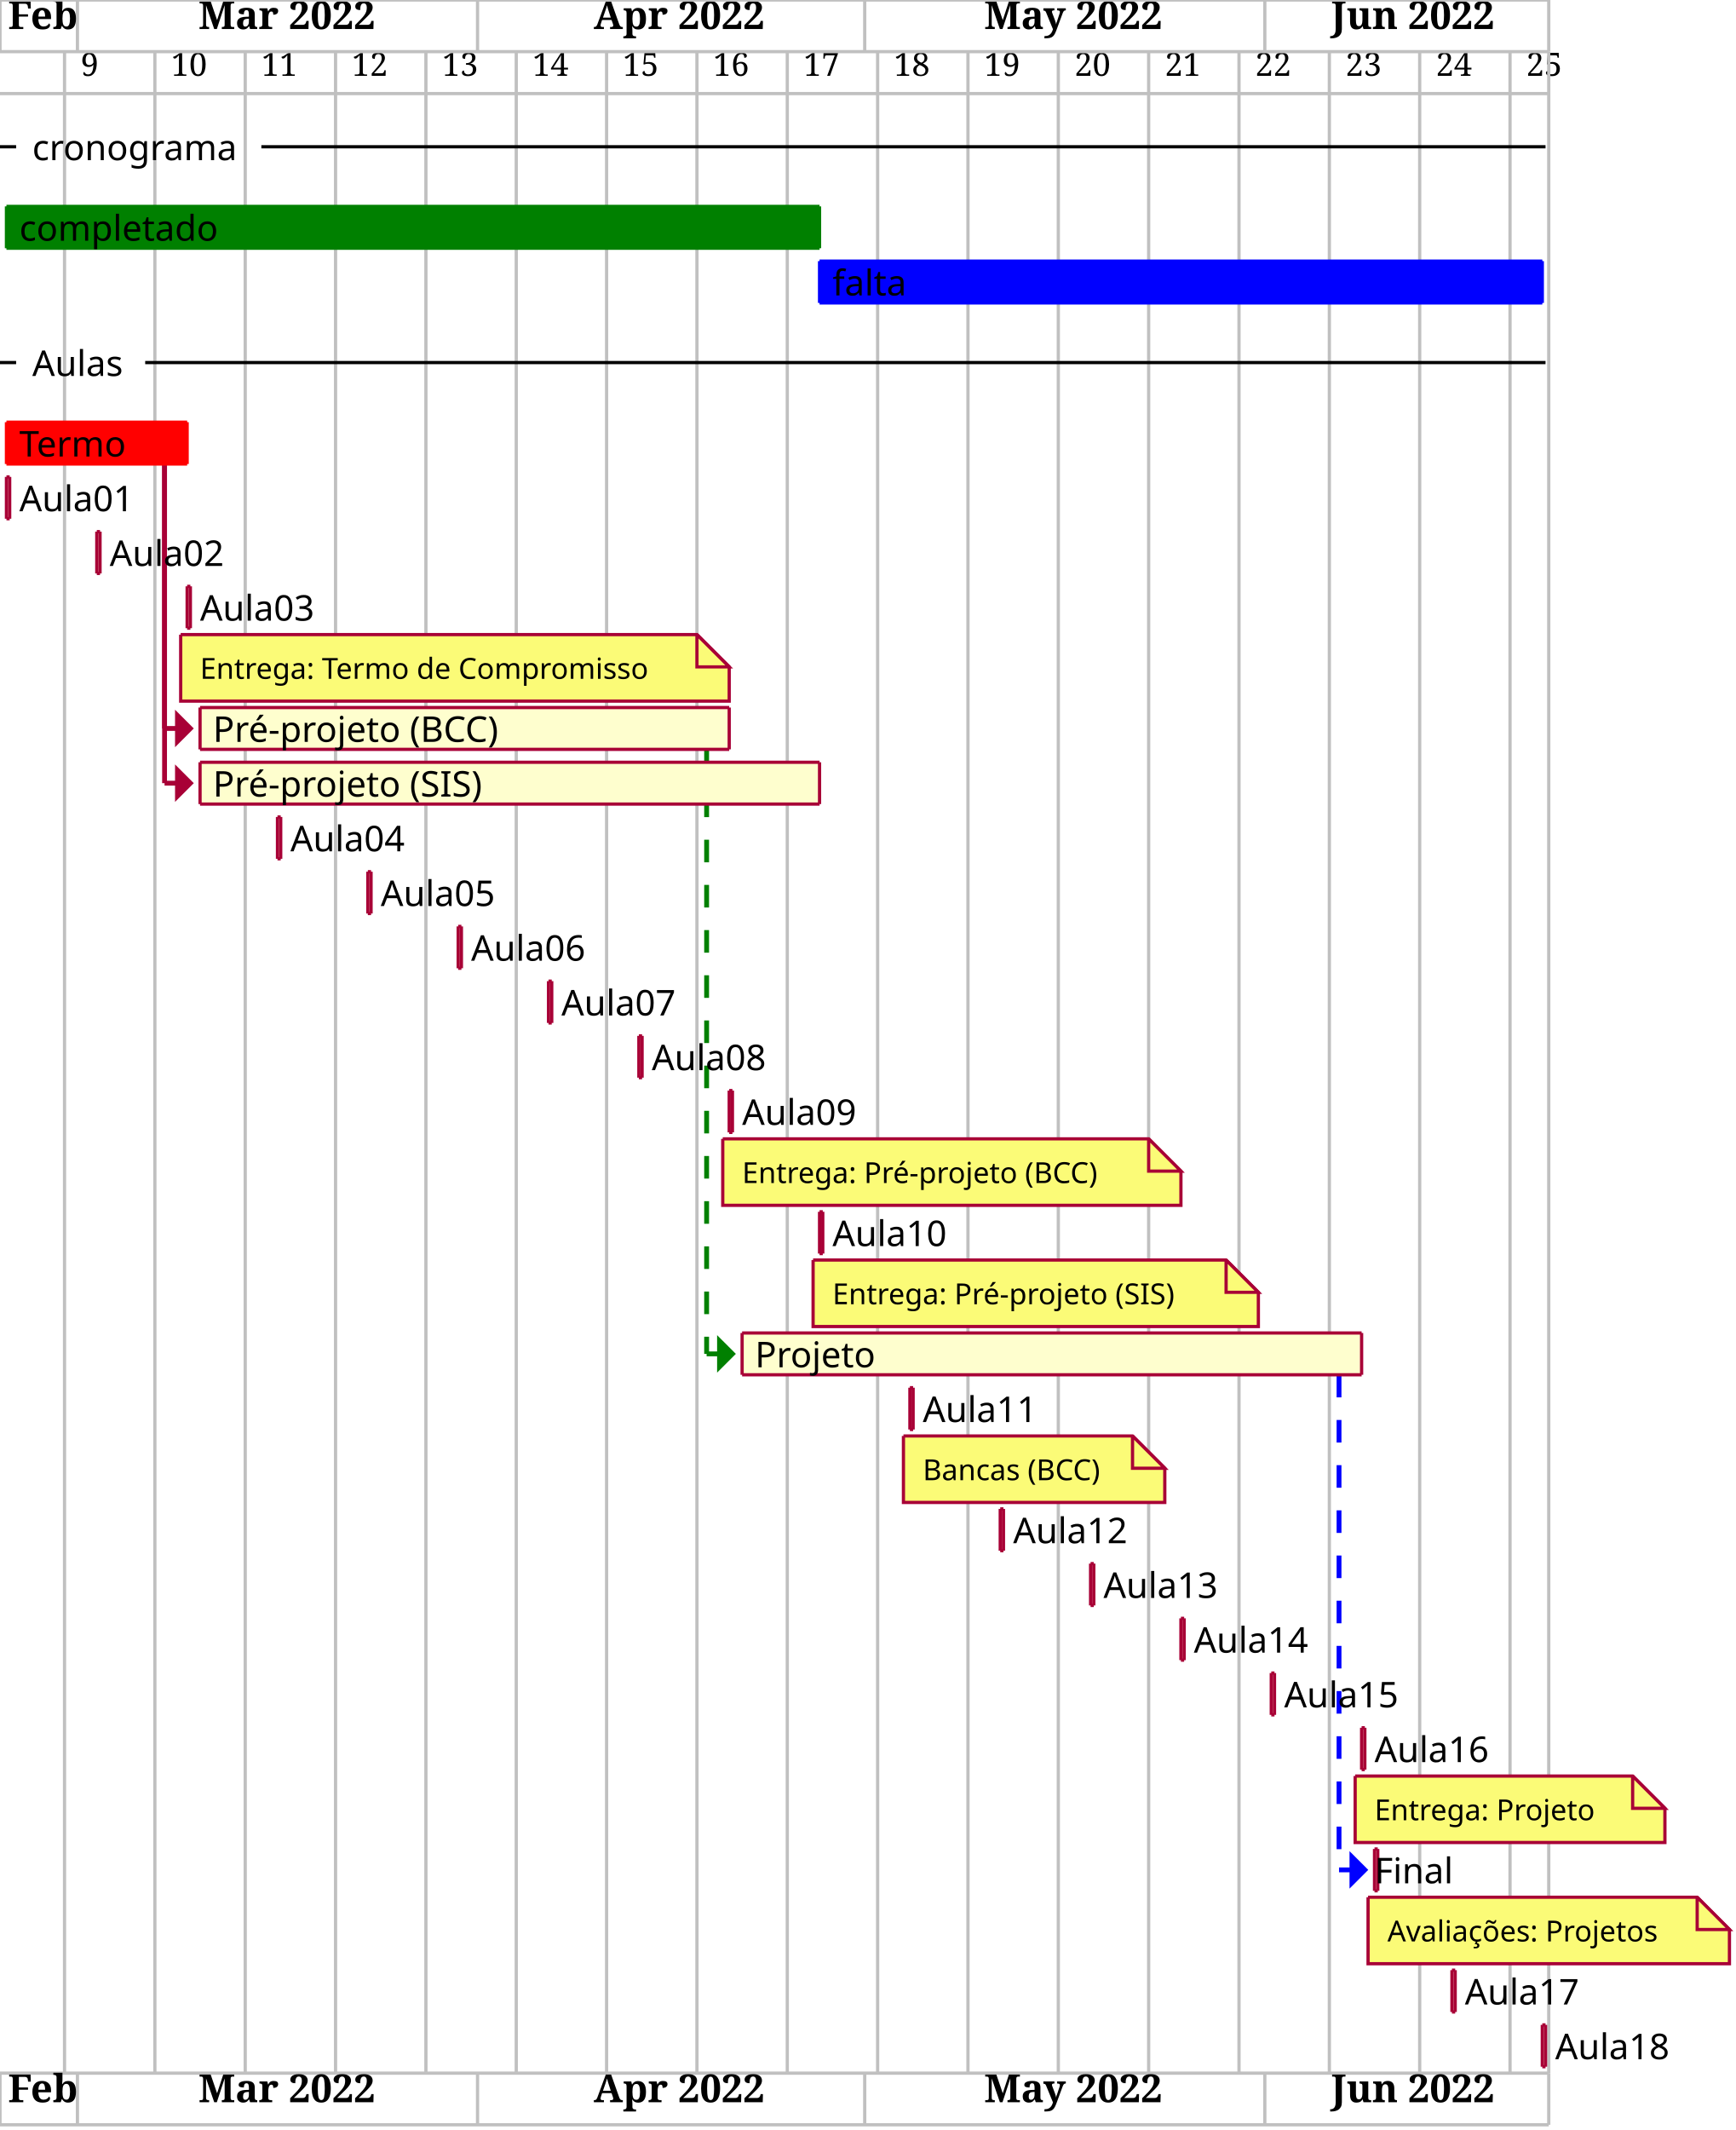
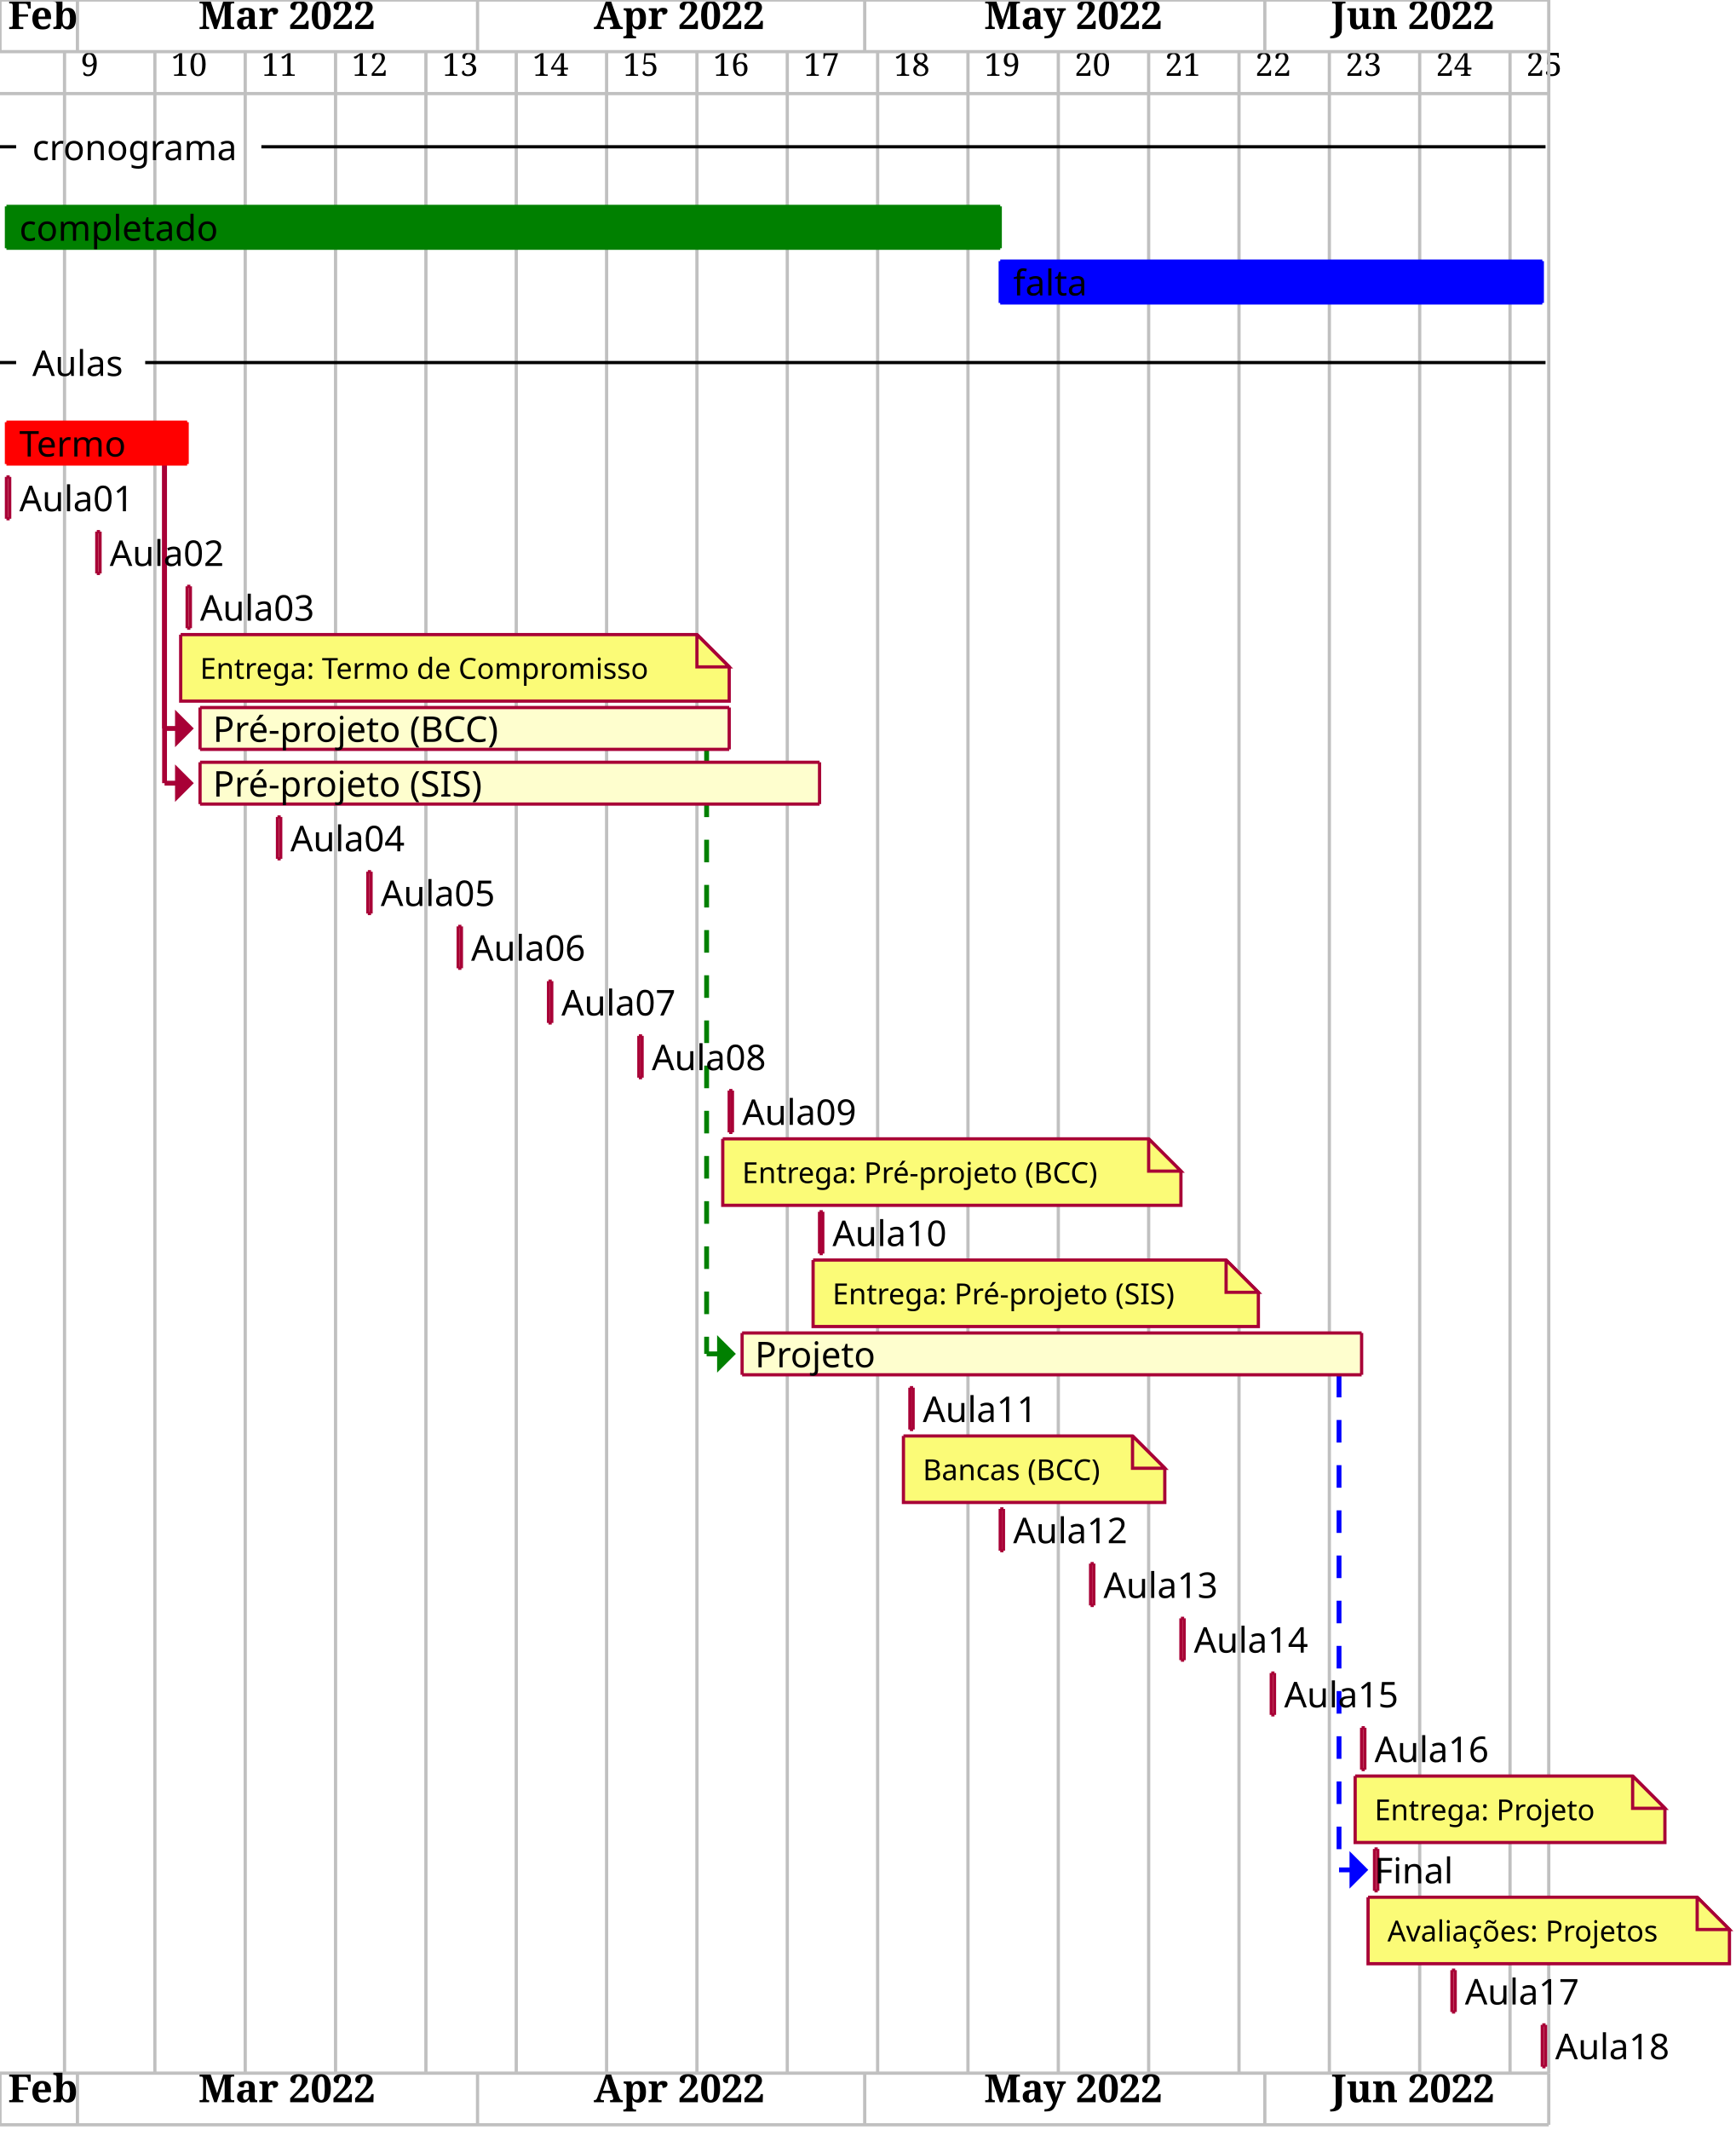
<svg xmlns="http://www.w3.org/2000/svg" contentScriptType="application/ecmascript" contentStyleType="text/css" height="660px" preserveAspectRatio="none" style="width:538px;height:660px;background:#FFFFFF;" version="1.1" viewBox="0 0 538 660" width="538px" zoomAndPan="magnify">
  <defs />
  <g>
    <text fill="#000000" font-family="Serif" font-size="10" lengthAdjust="spacing" textLength="5" x="25" y="23.5">9</text>
    <text fill="#000000" font-family="Serif" font-size="10" lengthAdjust="spacing" textLength="10" x="53" y="23.5">10</text>
    <text fill="#000000" font-family="Serif" font-size="10" lengthAdjust="spacing" textLength="10" x="81" y="23.5">11</text>
    <text fill="#000000" font-family="Serif" font-size="10" lengthAdjust="spacing" textLength="10" x="109" y="23.5">12</text>
    <text fill="#000000" font-family="Serif" font-size="10" lengthAdjust="spacing" textLength="10" x="137" y="23.5">13</text>
    <text fill="#000000" font-family="Serif" font-size="10" lengthAdjust="spacing" textLength="10" x="165" y="23.5">14</text>
    <text fill="#000000" font-family="Serif" font-size="10" lengthAdjust="spacing" textLength="10" x="193" y="23.5">15</text>
    <text fill="#000000" font-family="Serif" font-size="10" lengthAdjust="spacing" textLength="10" x="221" y="23.5">16</text>
    <text fill="#000000" font-family="Serif" font-size="10" lengthAdjust="spacing" textLength="10" x="249" y="23.5">17</text>
    <text fill="#000000" font-family="Serif" font-size="10" lengthAdjust="spacing" textLength="10" x="277" y="23.5">18</text>
    <text fill="#000000" font-family="Serif" font-size="10" lengthAdjust="spacing" textLength="10" x="305" y="23.5">19</text>
    <text fill="#000000" font-family="Serif" font-size="10" lengthAdjust="spacing" textLength="10" x="333" y="23.5">20</text>
    <text fill="#000000" font-family="Serif" font-size="10" lengthAdjust="spacing" textLength="10" x="361" y="23.5">21</text>
    <text fill="#000000" font-family="Serif" font-size="10" lengthAdjust="spacing" textLength="10" x="389" y="23.5">22</text>
    <text fill="#000000" font-family="Serif" font-size="10" lengthAdjust="spacing" textLength="10" x="417" y="23.5">23</text>
    <text fill="#000000" font-family="Serif" font-size="10" lengthAdjust="spacing" textLength="10" x="445" y="23.5">24</text>
    <text fill="#000000" font-family="Serif" font-size="10" lengthAdjust="spacing" textLength="10" x="473" y="23.5">25</text>
    <line style="stroke:#C0C0C0;stroke-width:1.0;" x1="20" x2="20" y1="16" y2="642.385" />
    <line style="stroke:#C0C0C0;stroke-width:1.0;" x1="48" x2="48" y1="16" y2="642.385" />
    <line style="stroke:#C0C0C0;stroke-width:1.0;" x1="76" x2="76" y1="16" y2="642.385" />
    <line style="stroke:#C0C0C0;stroke-width:1.0;" x1="104" x2="104" y1="16" y2="642.385" />
    <line style="stroke:#C0C0C0;stroke-width:1.0;" x1="132" x2="132" y1="16" y2="642.385" />
    <line style="stroke:#C0C0C0;stroke-width:1.0;" x1="160" x2="160" y1="16" y2="642.385" />
    <line style="stroke:#C0C0C0;stroke-width:1.0;" x1="188" x2="188" y1="16" y2="642.385" />
    <line style="stroke:#C0C0C0;stroke-width:1.0;" x1="216" x2="216" y1="16" y2="642.385" />
    <line style="stroke:#C0C0C0;stroke-width:1.0;" x1="244" x2="244" y1="16" y2="642.385" />
    <line style="stroke:#C0C0C0;stroke-width:1.0;" x1="272" x2="272" y1="16" y2="642.385" />
    <line style="stroke:#C0C0C0;stroke-width:1.0;" x1="300" x2="300" y1="16" y2="642.385" />
    <line style="stroke:#C0C0C0;stroke-width:1.0;" x1="328" x2="328" y1="16" y2="642.385" />
    <line style="stroke:#C0C0C0;stroke-width:1.0;" x1="356" x2="356" y1="16" y2="642.385" />
    <line style="stroke:#C0C0C0;stroke-width:1.0;" x1="384" x2="384" y1="16" y2="642.385" />
    <line style="stroke:#C0C0C0;stroke-width:1.0;" x1="412" x2="412" y1="16" y2="642.385" />
    <line style="stroke:#C0C0C0;stroke-width:1.0;" x1="440" x2="440" y1="16" y2="642.385" />
    <line style="stroke:#C0C0C0;stroke-width:1.0;" x1="468" x2="468" y1="16" y2="642.385" />
    <line style="stroke:#C0C0C0;stroke-width:1.0;" x1="480" x2="480" y1="16" y2="642.385" />
    <line style="stroke:#C0C0C0;stroke-width:1.0;" x1="0" x2="0" y1="0" y2="16" />
    <line style="stroke:#C0C0C0;stroke-width:1.0;" x1="24" x2="24" y1="0" y2="16" />
    <text fill="#000000" font-family="Serif" font-size="12" font-weight="bold" lengthAdjust="spacing" textLength="19" x="2.5" y="9">Feb</text>
    <line style="stroke:#C0C0C0;stroke-width:1.0;" x1="148" x2="148" y1="0" y2="16" />
    <text fill="#000000" font-family="Serif" font-size="12" font-weight="bold" lengthAdjust="spacing" textLength="49" x="61.5" y="9">Mar 2022</text>
    <line style="stroke:#C0C0C0;stroke-width:1.0;" x1="268" x2="268" y1="0" y2="16" />
    <text fill="#000000" font-family="Serif" font-size="12" font-weight="bold" lengthAdjust="spacing" textLength="48" x="184" y="9">Apr 2022</text>
    <line style="stroke:#C0C0C0;stroke-width:1.0;" x1="392" x2="392" y1="0" y2="16" />
    <text fill="#000000" font-family="Serif" font-size="12" font-weight="bold" lengthAdjust="spacing" textLength="50" x="305" y="9">May 2022</text>
    <line style="stroke:#C0C0C0;stroke-width:1.0;" x1="480" x2="480" y1="0" y2="16" />
    <text fill="#000000" font-family="Serif" font-size="12" font-weight="bold" lengthAdjust="spacing" textLength="47" x="412.5" y="9">Jun 2022</text>
    <line style="stroke:#C0C0C0;stroke-width:1.0;" x1="0" x2="480" y1="0" y2="0" />
    <line style="stroke:#C0C0C0;stroke-width:1.0;" x1="0" x2="480" y1="16" y2="16" />
    <line style="stroke:#C0C0C0;stroke-width:1.0;" x1="0" x2="480" y1="29" y2="29" />
    <line style="stroke:#A80036;stroke-width:1.5;" x1="51" x2="51" y1="143.775" y2="225.718" />
    <line style="stroke:#A80036;stroke-width:1.5;" x1="51" x2="59" y1="225.718" y2="225.718" />
    <polygon fill="#A80036" points="55,221.718,55,225.718,55,229.718,59,225.718" style="stroke:#A80036;stroke-width:1.5;" />
    <line style="stroke:#A80036;stroke-width:1.5;" x1="51" x2="51" y1="143.775" y2="242.673" />
    <line style="stroke:#A80036;stroke-width:1.5;" x1="51" x2="59" y1="242.673" y2="242.673" />
    <polygon fill="#A80036" points="55,238.673,55,242.673,55,246.673,59,242.673" style="stroke:#A80036;stroke-width:1.5;" />
    <line style="stroke:#008000;stroke-width:1.5;stroke-dasharray:7.0,7.0;" x1="219" x2="219" y1="232.195" y2="419.513" />
    <line style="stroke:#008000;stroke-width:1.5;stroke-dasharray:7.0,7.0;" x1="219" x2="227" y1="419.513" y2="419.513" />
    <polygon fill="#008000" points="223,415.513,223,419.513,223,423.513,227,419.513" style="stroke:#008000;stroke-width:1.5;" />
    <line style="stroke:#0000FF;stroke-width:1.5;stroke-dasharray:7.0,7.0;" x1="415" x2="415" y1="425.99" y2="579.398" />
    <line style="stroke:#0000FF;stroke-width:1.5;stroke-dasharray:7.0,7.0;" x1="415" x2="423" y1="579.398" y2="579.398" />
    <polygon fill="#0000FF" points="419,575.398,419,579.398,419,583.398,423,579.398" style="stroke:#0000FF;stroke-width:1.5;" />
    <line style="stroke:#000000;stroke-width:1.0;" x1="0" x2="5" y1="45.477" y2="45.477" />
    <line style="stroke:#000000;stroke-width:1.0;" x1="81" x2="479" y1="45.477" y2="45.477" />
-     <rect fill="#008000" height="12.955" style="stroke:none;stroke-width:1.0;" width="252" x="2" y="63.955" />
-     <line style="stroke:#008000;stroke-width:1.0;" x1="2" x2="254" y1="63.955" y2="63.955" />
-     <line style="stroke:#008000;stroke-width:1.0;" x1="2" x2="254" y1="76.91" y2="76.91" />
+     <rect fill="#008000" height="12.955" style="stroke:none;stroke-width:1.0;" width="308" x="2" y="63.955" />
+     <line style="stroke:#008000;stroke-width:1.0;" x1="2" x2="310" y1="63.955" y2="63.955" />
+     <line style="stroke:#008000;stroke-width:1.0;" x1="2" x2="310" y1="76.91" y2="76.91" />
    <line style="stroke:#008000;stroke-width:1.0;" x1="2" x2="2" y1="63.955" y2="76.91" />
-     <line style="stroke:#008000;stroke-width:1.0;" x1="254" x2="254" y1="63.955" y2="76.91" />
-     <rect fill="#0000FF" height="12.955" style="stroke:none;stroke-width:1.0;" width="224" x="254" y="80.91" />
-     <line style="stroke:#0000FF;stroke-width:1.0;" x1="254" x2="478" y1="80.91" y2="80.91" />
-     <line style="stroke:#0000FF;stroke-width:1.0;" x1="254" x2="478" y1="93.865" y2="93.865" />
-     <line style="stroke:#0000FF;stroke-width:1.0;" x1="254" x2="254" y1="80.91" y2="93.865" />
+     <line style="stroke:#008000;stroke-width:1.0;" x1="310" x2="310" y1="63.955" y2="76.91" />
+     <rect fill="#0000FF" height="12.955" style="stroke:none;stroke-width:1.0;" width="168" x="310" y="80.91" />
+     <line style="stroke:#0000FF;stroke-width:1.0;" x1="310" x2="478" y1="80.91" y2="80.91" />
+     <line style="stroke:#0000FF;stroke-width:1.0;" x1="310" x2="478" y1="93.865" y2="93.865" />
+     <line style="stroke:#0000FF;stroke-width:1.0;" x1="310" x2="310" y1="80.91" y2="93.865" />
    <line style="stroke:#0000FF;stroke-width:1.0;" x1="478" x2="478" y1="80.91" y2="93.865" />
    <line style="stroke:#000000;stroke-width:1.0;" x1="0" x2="5" y1="112.343" y2="112.343" />
    <line style="stroke:#000000;stroke-width:1.0;" x1="45" x2="479" y1="112.343" y2="112.343" />
    <rect fill="#FF0000" height="12.955" style="stroke:none;stroke-width:1.0;" width="56" x="2" y="130.82" />
    <line style="stroke:#FF0000;stroke-width:1.0;" x1="2" x2="58" y1="130.82" y2="130.82" />
    <line style="stroke:#FF0000;stroke-width:1.0;" x1="2" x2="58" y1="143.775" y2="143.775" />
    <line style="stroke:#FF0000;stroke-width:1.0;" x1="2" x2="2" y1="130.82" y2="143.775" />
    <line style="stroke:#FF0000;stroke-width:1.0;" x1="58" x2="58" y1="130.82" y2="143.775" />
    <rect fill="#FEFECE" height="12.955" style="stroke:none;stroke-width:1.0;" width="1" x="2" y="147.775" />
    <line style="stroke:#A80036;stroke-width:1.0;" x1="2" x2="3" y1="147.775" y2="147.775" />
    <line style="stroke:#A80036;stroke-width:1.0;" x1="2" x2="3" y1="160.731" y2="160.731" />
    <line style="stroke:#A80036;stroke-width:1.0;" x1="2" x2="2" y1="147.775" y2="160.731" />
    <line style="stroke:#A80036;stroke-width:1.0;" x1="3" x2="3" y1="147.775" y2="160.731" />
    <rect fill="#FEFECE" height="12.955" style="stroke:none;stroke-width:1.0;" width="1" x="30" y="164.731" />
    <line style="stroke:#A80036;stroke-width:1.0;" x1="30" x2="31" y1="164.731" y2="164.731" />
    <line style="stroke:#A80036;stroke-width:1.0;" x1="30" x2="31" y1="177.685" y2="177.685" />
    <line style="stroke:#A80036;stroke-width:1.0;" x1="30" x2="30" y1="164.731" y2="177.685" />
    <line style="stroke:#A80036;stroke-width:1.0;" x1="31" x2="31" y1="164.731" y2="177.685" />
    <path d="M56,196.641 L56,217.24 L226,217.24 L226,206.641 L216,196.641 L56,196.641 " fill="#FBFB77" style="stroke:#A80036;stroke-width:1.0;" />
    <path d="M216,196.641 L216,206.641 L226,206.641 L216,196.641 " fill="#FBFB77" style="stroke:#A80036;stroke-width:1.0;" />
    <text fill="#000000" font-family="sans-serif" font-size="9" lengthAdjust="spacing" textLength="149" x="62" y="210.342">Entrega: Termo de Compromisso</text>
    <rect fill="#FEFECE" height="12.955" style="stroke:none;stroke-width:1.0;" width="1" x="58" y="181.685" />
    <line style="stroke:#A80036;stroke-width:1.0;" x1="58" x2="59" y1="181.685" y2="181.685" />
    <line style="stroke:#A80036;stroke-width:1.0;" x1="58" x2="59" y1="194.641" y2="194.641" />
    <line style="stroke:#A80036;stroke-width:1.0;" x1="58" x2="58" y1="181.685" y2="194.641" />
    <line style="stroke:#A80036;stroke-width:1.0;" x1="59" x2="59" y1="181.685" y2="194.641" />
    <rect fill="#FEFECE" height="12.955" style="stroke:none;stroke-width:1.0;" width="164" x="62" y="219.24" />
    <line style="stroke:#A80036;stroke-width:1.0;" x1="62" x2="226" y1="219.24" y2="219.24" />
    <line style="stroke:#A80036;stroke-width:1.0;" x1="62" x2="226" y1="232.195" y2="232.195" />
    <line style="stroke:#A80036;stroke-width:1.0;" x1="62" x2="62" y1="219.24" y2="232.195" />
    <line style="stroke:#A80036;stroke-width:1.0;" x1="226" x2="226" y1="219.24" y2="232.195" />
    <rect fill="#FEFECE" height="12.955" style="stroke:none;stroke-width:1.0;" width="192" x="62" y="236.195" />
    <line style="stroke:#A80036;stroke-width:1.0;" x1="62" x2="254" y1="236.195" y2="236.195" />
    <line style="stroke:#A80036;stroke-width:1.0;" x1="62" x2="254" y1="249.15" y2="249.15" />
    <line style="stroke:#A80036;stroke-width:1.0;" x1="62" x2="62" y1="236.195" y2="249.15" />
    <line style="stroke:#A80036;stroke-width:1.0;" x1="254" x2="254" y1="236.195" y2="249.15" />
    <rect fill="#FEFECE" height="12.955" style="stroke:none;stroke-width:1.0;" width="1" x="86" y="253.15" />
    <line style="stroke:#A80036;stroke-width:1.0;" x1="86" x2="87" y1="253.15" y2="253.15" />
    <line style="stroke:#A80036;stroke-width:1.0;" x1="86" x2="87" y1="266.106" y2="266.106" />
    <line style="stroke:#A80036;stroke-width:1.0;" x1="86" x2="86" y1="253.15" y2="266.106" />
    <line style="stroke:#A80036;stroke-width:1.0;" x1="87" x2="87" y1="253.15" y2="266.106" />
    <rect fill="#FEFECE" height="12.955" style="stroke:none;stroke-width:1.0;" width="1" x="114" y="270.106" />
    <line style="stroke:#A80036;stroke-width:1.0;" x1="114" x2="115" y1="270.106" y2="270.106" />
    <line style="stroke:#A80036;stroke-width:1.0;" x1="114" x2="115" y1="283.06" y2="283.06" />
    <line style="stroke:#A80036;stroke-width:1.0;" x1="114" x2="114" y1="270.106" y2="283.06" />
    <line style="stroke:#A80036;stroke-width:1.0;" x1="115" x2="115" y1="270.106" y2="283.06" />
    <rect fill="#FEFECE" height="12.955" style="stroke:none;stroke-width:1.0;" width="1" x="142" y="287.06" />
    <line style="stroke:#A80036;stroke-width:1.0;" x1="142" x2="143" y1="287.06" y2="287.06" />
    <line style="stroke:#A80036;stroke-width:1.0;" x1="142" x2="143" y1="300.016" y2="300.016" />
    <line style="stroke:#A80036;stroke-width:1.0;" x1="142" x2="142" y1="287.06" y2="300.016" />
    <line style="stroke:#A80036;stroke-width:1.0;" x1="143" x2="143" y1="287.06" y2="300.016" />
    <rect fill="#FEFECE" height="12.955" style="stroke:none;stroke-width:1.0;" width="1" x="170" y="304.016" />
    <line style="stroke:#A80036;stroke-width:1.0;" x1="170" x2="171" y1="304.016" y2="304.016" />
    <line style="stroke:#A80036;stroke-width:1.0;" x1="170" x2="171" y1="316.971" y2="316.971" />
    <line style="stroke:#A80036;stroke-width:1.0;" x1="170" x2="170" y1="304.016" y2="316.971" />
    <line style="stroke:#A80036;stroke-width:1.0;" x1="171" x2="171" y1="304.016" y2="316.971" />
    <rect fill="#FEFECE" height="12.955" style="stroke:none;stroke-width:1.0;" width="1" x="198" y="320.971" />
    <line style="stroke:#A80036;stroke-width:1.0;" x1="198" x2="199" y1="320.971" y2="320.971" />
    <line style="stroke:#A80036;stroke-width:1.0;" x1="198" x2="199" y1="333.926" y2="333.926" />
    <line style="stroke:#A80036;stroke-width:1.0;" x1="198" x2="198" y1="320.971" y2="333.926" />
    <line style="stroke:#A80036;stroke-width:1.0;" x1="199" x2="199" y1="320.971" y2="333.926" />
    <path d="M224,352.881 L224,373.481 L366,373.481 L366,362.881 L356,352.881 L224,352.881 " fill="#FBFB77" style="stroke:#A80036;stroke-width:1.0;" />
    <path d="M356,352.881 L356,362.881 L366,362.881 L356,352.881 " fill="#FBFB77" style="stroke:#A80036;stroke-width:1.0;" />
    <text fill="#000000" font-family="sans-serif" font-size="9" lengthAdjust="spacing" textLength="118" x="230" y="366.582">Entrega: Pré-projeto (BCC)</text>
    <rect fill="#FEFECE" height="12.955" style="stroke:none;stroke-width:1.0;" width="1" x="226" y="337.926" />
    <line style="stroke:#A80036;stroke-width:1.0;" x1="226" x2="227" y1="337.926" y2="337.926" />
    <line style="stroke:#A80036;stroke-width:1.0;" x1="226" x2="227" y1="350.881" y2="350.881" />
    <line style="stroke:#A80036;stroke-width:1.0;" x1="226" x2="226" y1="337.926" y2="350.881" />
    <line style="stroke:#A80036;stroke-width:1.0;" x1="227" x2="227" y1="337.926" y2="350.881" />
    <path d="M252,390.435 L252,411.035 L390,411.035 L390,400.435 L380,390.435 L252,390.435 " fill="#FBFB77" style="stroke:#A80036;stroke-width:1.0;" />
    <path d="M380,390.435 L380,400.435 L390,400.435 L380,390.435 " fill="#FBFB77" style="stroke:#A80036;stroke-width:1.0;" />
    <text fill="#000000" font-family="sans-serif" font-size="9" lengthAdjust="spacing" textLength="114" x="258" y="404.137">Entrega: Pré-projeto (SIS)</text>
    <rect fill="#FEFECE" height="12.955" style="stroke:none;stroke-width:1.0;" width="1" x="254" y="375.481" />
    <line style="stroke:#A80036;stroke-width:1.0;" x1="254" x2="255" y1="375.481" y2="375.481" />
    <line style="stroke:#A80036;stroke-width:1.0;" x1="254" x2="255" y1="388.435" y2="388.435" />
    <line style="stroke:#A80036;stroke-width:1.0;" x1="254" x2="254" y1="375.481" y2="388.435" />
    <line style="stroke:#A80036;stroke-width:1.0;" x1="255" x2="255" y1="375.481" y2="388.435" />
    <rect fill="#FEFECE" height="12.955" style="stroke:none;stroke-width:1.0;" width="192" x="230" y="413.035" />
    <line style="stroke:#A80036;stroke-width:1.0;" x1="230" x2="422" y1="413.035" y2="413.035" />
    <line style="stroke:#A80036;stroke-width:1.0;" x1="230" x2="422" y1="425.99" y2="425.99" />
    <line style="stroke:#A80036;stroke-width:1.0;" x1="230" x2="230" y1="413.035" y2="425.99" />
    <line style="stroke:#A80036;stroke-width:1.0;" x1="422" x2="422" y1="413.035" y2="425.99" />
    <path d="M280,444.945 L280,465.545 L361,465.545 L361,454.945 L351,444.945 L280,444.945 " fill="#FBFB77" style="stroke:#A80036;stroke-width:1.0;" />
    <path d="M351,444.945 L351,454.945 L361,454.945 L351,444.945 " fill="#FBFB77" style="stroke:#A80036;stroke-width:1.0;" />
    <text fill="#000000" font-family="sans-serif" font-size="9" lengthAdjust="spacing" textLength="57" x="286" y="458.647">Bancas (BCC)</text>
    <rect fill="#FEFECE" height="12.955" style="stroke:none;stroke-width:1.0;" width="1" x="282" y="429.99" />
    <line style="stroke:#A80036;stroke-width:1.0;" x1="282" x2="283" y1="429.99" y2="429.99" />
    <line style="stroke:#A80036;stroke-width:1.0;" x1="282" x2="283" y1="442.945" y2="442.945" />
    <line style="stroke:#A80036;stroke-width:1.0;" x1="282" x2="282" y1="429.99" y2="442.945" />
    <line style="stroke:#A80036;stroke-width:1.0;" x1="283" x2="283" y1="429.99" y2="442.945" />
    <rect fill="#FEFECE" height="12.955" style="stroke:none;stroke-width:1.0;" width="1" x="310" y="467.545" />
    <line style="stroke:#A80036;stroke-width:1.0;" x1="310" x2="311" y1="467.545" y2="467.545" />
    <line style="stroke:#A80036;stroke-width:1.0;" x1="310" x2="311" y1="480.5" y2="480.5" />
    <line style="stroke:#A80036;stroke-width:1.0;" x1="310" x2="310" y1="467.545" y2="480.5" />
    <line style="stroke:#A80036;stroke-width:1.0;" x1="311" x2="311" y1="467.545" y2="480.5" />
    <rect fill="#FEFECE" height="12.955" style="stroke:none;stroke-width:1.0;" width="1" x="338" y="484.5" />
    <line style="stroke:#A80036;stroke-width:1.0;" x1="338" x2="339" y1="484.5" y2="484.5" />
    <line style="stroke:#A80036;stroke-width:1.0;" x1="338" x2="339" y1="497.455" y2="497.455" />
    <line style="stroke:#A80036;stroke-width:1.0;" x1="338" x2="338" y1="484.5" y2="497.455" />
    <line style="stroke:#A80036;stroke-width:1.0;" x1="339" x2="339" y1="484.5" y2="497.455" />
    <rect fill="#FEFECE" height="12.955" style="stroke:none;stroke-width:1.0;" width="1" x="366" y="501.455" />
    <line style="stroke:#A80036;stroke-width:1.0;" x1="366" x2="367" y1="501.455" y2="501.455" />
    <line style="stroke:#A80036;stroke-width:1.0;" x1="366" x2="367" y1="514.41" y2="514.41" />
    <line style="stroke:#A80036;stroke-width:1.0;" x1="366" x2="366" y1="501.455" y2="514.41" />
    <line style="stroke:#A80036;stroke-width:1.0;" x1="367" x2="367" y1="501.455" y2="514.41" />
    <rect fill="#FEFECE" height="12.955" style="stroke:none;stroke-width:1.0;" width="1" x="394" y="518.41" />
    <line style="stroke:#A80036;stroke-width:1.0;" x1="394" x2="395" y1="518.41" y2="518.41" />
    <line style="stroke:#A80036;stroke-width:1.0;" x1="394" x2="395" y1="531.365" y2="531.365" />
    <line style="stroke:#A80036;stroke-width:1.0;" x1="394" x2="394" y1="518.41" y2="531.365" />
    <line style="stroke:#A80036;stroke-width:1.0;" x1="395" x2="395" y1="518.41" y2="531.365" />
    <path d="M420,550.32 L420,570.92 L516,570.92 L516,560.32 L506,550.32 L420,550.32 " fill="#FBFB77" style="stroke:#A80036;stroke-width:1.0;" />
    <path d="M506,550.32 L506,560.32 L516,560.32 L506,550.32 " fill="#FBFB77" style="stroke:#A80036;stroke-width:1.0;" />
    <text fill="#000000" font-family="sans-serif" font-size="9" lengthAdjust="spacing" textLength="72" x="426" y="564.021">Entrega: Projeto</text>
    <rect fill="#FEFECE" height="12.955" style="stroke:none;stroke-width:1.0;" width="1" x="422" y="535.365" />
    <line style="stroke:#A80036;stroke-width:1.0;" x1="422" x2="423" y1="535.365" y2="535.365" />
    <line style="stroke:#A80036;stroke-width:1.0;" x1="422" x2="423" y1="548.32" y2="548.32" />
    <line style="stroke:#A80036;stroke-width:1.0;" x1="422" x2="422" y1="535.365" y2="548.32" />
    <line style="stroke:#A80036;stroke-width:1.0;" x1="423" x2="423" y1="535.365" y2="548.32" />
    <path d="M424,587.875 L424,608.475 L536,608.475 L536,597.875 L526,587.875 L424,587.875 " fill="#FBFB77" style="stroke:#A80036;stroke-width:1.0;" />
    <path d="M526,587.875 L526,597.875 L536,597.875 L526,587.875 " fill="#FBFB77" style="stroke:#A80036;stroke-width:1.0;" />
    <text fill="#000000" font-family="sans-serif" font-size="9" lengthAdjust="spacing" textLength="91" x="430" y="601.576">Avaliações: Projetos</text>
    <rect fill="#FEFECE" height="12.955" style="stroke:none;stroke-width:1.0;" width="1" x="426" y="572.92" />
    <line style="stroke:#A80036;stroke-width:1.0;" x1="426" x2="427" y1="572.92" y2="572.92" />
    <line style="stroke:#A80036;stroke-width:1.0;" x1="426" x2="427" y1="585.875" y2="585.875" />
    <line style="stroke:#A80036;stroke-width:1.0;" x1="426" x2="426" y1="572.92" y2="585.875" />
    <line style="stroke:#A80036;stroke-width:1.0;" x1="427" x2="427" y1="572.92" y2="585.875" />
    <rect fill="#FEFECE" height="12.955" style="stroke:none;stroke-width:1.0;" width="1" x="450" y="610.475" />
    <line style="stroke:#A80036;stroke-width:1.0;" x1="450" x2="451" y1="610.475" y2="610.475" />
    <line style="stroke:#A80036;stroke-width:1.0;" x1="450" x2="451" y1="623.43" y2="623.43" />
    <line style="stroke:#A80036;stroke-width:1.0;" x1="450" x2="450" y1="610.475" y2="623.43" />
    <line style="stroke:#A80036;stroke-width:1.0;" x1="451" x2="451" y1="610.475" y2="623.43" />
    <rect fill="#FEFECE" height="12.955" style="stroke:none;stroke-width:1.0;" width="1" x="478" y="627.43" />
    <line style="stroke:#A80036;stroke-width:1.0;" x1="478" x2="479" y1="627.43" y2="627.43" />
    <line style="stroke:#A80036;stroke-width:1.0;" x1="478" x2="479" y1="640.385" y2="640.385" />
    <line style="stroke:#A80036;stroke-width:1.0;" x1="478" x2="478" y1="627.43" y2="640.385" />
    <line style="stroke:#A80036;stroke-width:1.0;" x1="479" x2="479" y1="627.43" y2="640.385" />
    <text fill="#000000" font-family="sans-serif" font-size="11" lengthAdjust="spacing" textLength="66" x="10" y="49.635">cronograma</text>
    <text fill="#000000" font-family="sans-serif" font-size="11" lengthAdjust="spacing" textLength="63" x="6" y="74.59">completado</text>
-     <text fill="#000000" font-family="sans-serif" font-size="11" lengthAdjust="spacing" textLength="23" x="258" y="91.545">falta</text>
+     <text fill="#000000" font-family="sans-serif" font-size="11" lengthAdjust="spacing" textLength="23" x="314" y="91.545">falta</text>
    <text fill="#000000" font-family="sans-serif" font-size="11" lengthAdjust="spacing" textLength="30" x="10" y="116.5">Aulas</text>
    <text fill="#000000" font-family="sans-serif" font-size="11" lengthAdjust="spacing" textLength="35" x="6" y="141.455">Termo</text>
    <text fill="#000000" font-family="sans-serif" font-size="11" lengthAdjust="spacing" textLength="38" x="6" y="158.41">Aula01</text>
    <text fill="#000000" font-family="sans-serif" font-size="11" lengthAdjust="spacing" textLength="38" x="34" y="175.365">Aula02</text>
    <text fill="#000000" font-family="sans-serif" font-size="11" lengthAdjust="spacing" textLength="38" x="62" y="192.32">Aula03</text>
    <text fill="#000000" font-family="sans-serif" font-size="11" lengthAdjust="spacing" textLength="95" x="66" y="229.875">Pré-projeto (BCC)</text>
    <text fill="#000000" font-family="sans-serif" font-size="11" lengthAdjust="spacing" textLength="88" x="66" y="246.83">Pré-projeto (SIS)</text>
    <text fill="#000000" font-family="sans-serif" font-size="11" lengthAdjust="spacing" textLength="38" x="90" y="263.785">Aula04</text>
    <text fill="#000000" font-family="sans-serif" font-size="11" lengthAdjust="spacing" textLength="38" x="118" y="280.74">Aula05</text>
    <text fill="#000000" font-family="sans-serif" font-size="11" lengthAdjust="spacing" textLength="38" x="146" y="297.695">Aula06</text>
    <text fill="#000000" font-family="sans-serif" font-size="11" lengthAdjust="spacing" textLength="38" x="174" y="314.65">Aula07</text>
    <text fill="#000000" font-family="sans-serif" font-size="11" lengthAdjust="spacing" textLength="38" x="202" y="331.606">Aula08</text>
    <text fill="#000000" font-family="sans-serif" font-size="11" lengthAdjust="spacing" textLength="38" x="230" y="348.56">Aula09</text>
    <text fill="#000000" font-family="sans-serif" font-size="11" lengthAdjust="spacing" textLength="38" x="258" y="386.115">Aula10</text>
    <text fill="#000000" font-family="sans-serif" font-size="11" lengthAdjust="spacing" textLength="38" x="234" y="423.67">Projeto</text>
    <text fill="#000000" font-family="sans-serif" font-size="11" lengthAdjust="spacing" textLength="38" x="286" y="440.625">Aula11</text>
    <text fill="#000000" font-family="sans-serif" font-size="11" lengthAdjust="spacing" textLength="38" x="314" y="478.18">Aula12</text>
    <text fill="#000000" font-family="sans-serif" font-size="11" lengthAdjust="spacing" textLength="38" x="342" y="495.135">Aula13</text>
    <text fill="#000000" font-family="sans-serif" font-size="11" lengthAdjust="spacing" textLength="38" x="370" y="512.09">Aula14</text>
    <text fill="#000000" font-family="sans-serif" font-size="11" lengthAdjust="spacing" textLength="38" x="398" y="529.045">Aula15</text>
    <text fill="#000000" font-family="sans-serif" font-size="11" lengthAdjust="spacing" textLength="38" x="426" y="546">Aula16</text>
    <text fill="#000000" font-family="sans-serif" font-size="11" lengthAdjust="spacing" textLength="25" x="426" y="583.555">Final</text>
    <text fill="#000000" font-family="sans-serif" font-size="11" lengthAdjust="spacing" textLength="38" x="454" y="621.109">Aula17</text>
    <text fill="#000000" font-family="sans-serif" font-size="11" lengthAdjust="spacing" textLength="38" x="482" y="638.064">Aula18</text>
    <line style="stroke:#C0C0C0;stroke-width:1.0;" x1="0" x2="480" y1="642.385" y2="642.385" />
    <line style="stroke:#C0C0C0;stroke-width:1.0;" x1="0" x2="0" y1="642.385" y2="658.385" />
    <line style="stroke:#C0C0C0;stroke-width:1.0;" x1="24" x2="24" y1="642.385" y2="658.385" />
    <text fill="#000000" font-family="Serif" font-size="12" font-weight="bold" lengthAdjust="spacing" textLength="19" x="2.5" y="651.385">Feb</text>
    <line style="stroke:#C0C0C0;stroke-width:1.0;" x1="148" x2="148" y1="642.385" y2="658.385" />
    <text fill="#000000" font-family="Serif" font-size="12" font-weight="bold" lengthAdjust="spacing" textLength="49" x="61.5" y="651.385">Mar 2022</text>
    <line style="stroke:#C0C0C0;stroke-width:1.0;" x1="268" x2="268" y1="642.385" y2="658.385" />
    <text fill="#000000" font-family="Serif" font-size="12" font-weight="bold" lengthAdjust="spacing" textLength="48" x="184" y="651.385">Apr 2022</text>
    <line style="stroke:#C0C0C0;stroke-width:1.0;" x1="392" x2="392" y1="642.385" y2="658.385" />
    <text fill="#000000" font-family="Serif" font-size="12" font-weight="bold" lengthAdjust="spacing" textLength="50" x="305" y="651.385">May 2022</text>
    <line style="stroke:#C0C0C0;stroke-width:1.0;" x1="480" x2="480" y1="642.385" y2="658.385" />
    <text fill="#000000" font-family="Serif" font-size="12" font-weight="bold" lengthAdjust="spacing" textLength="47" x="412.5" y="651.385">Jun 2022</text>
    <line style="stroke:#C0C0C0;stroke-width:1.0;" x1="0" x2="480" y1="658.385" y2="658.385" />
  </g>
</svg>
